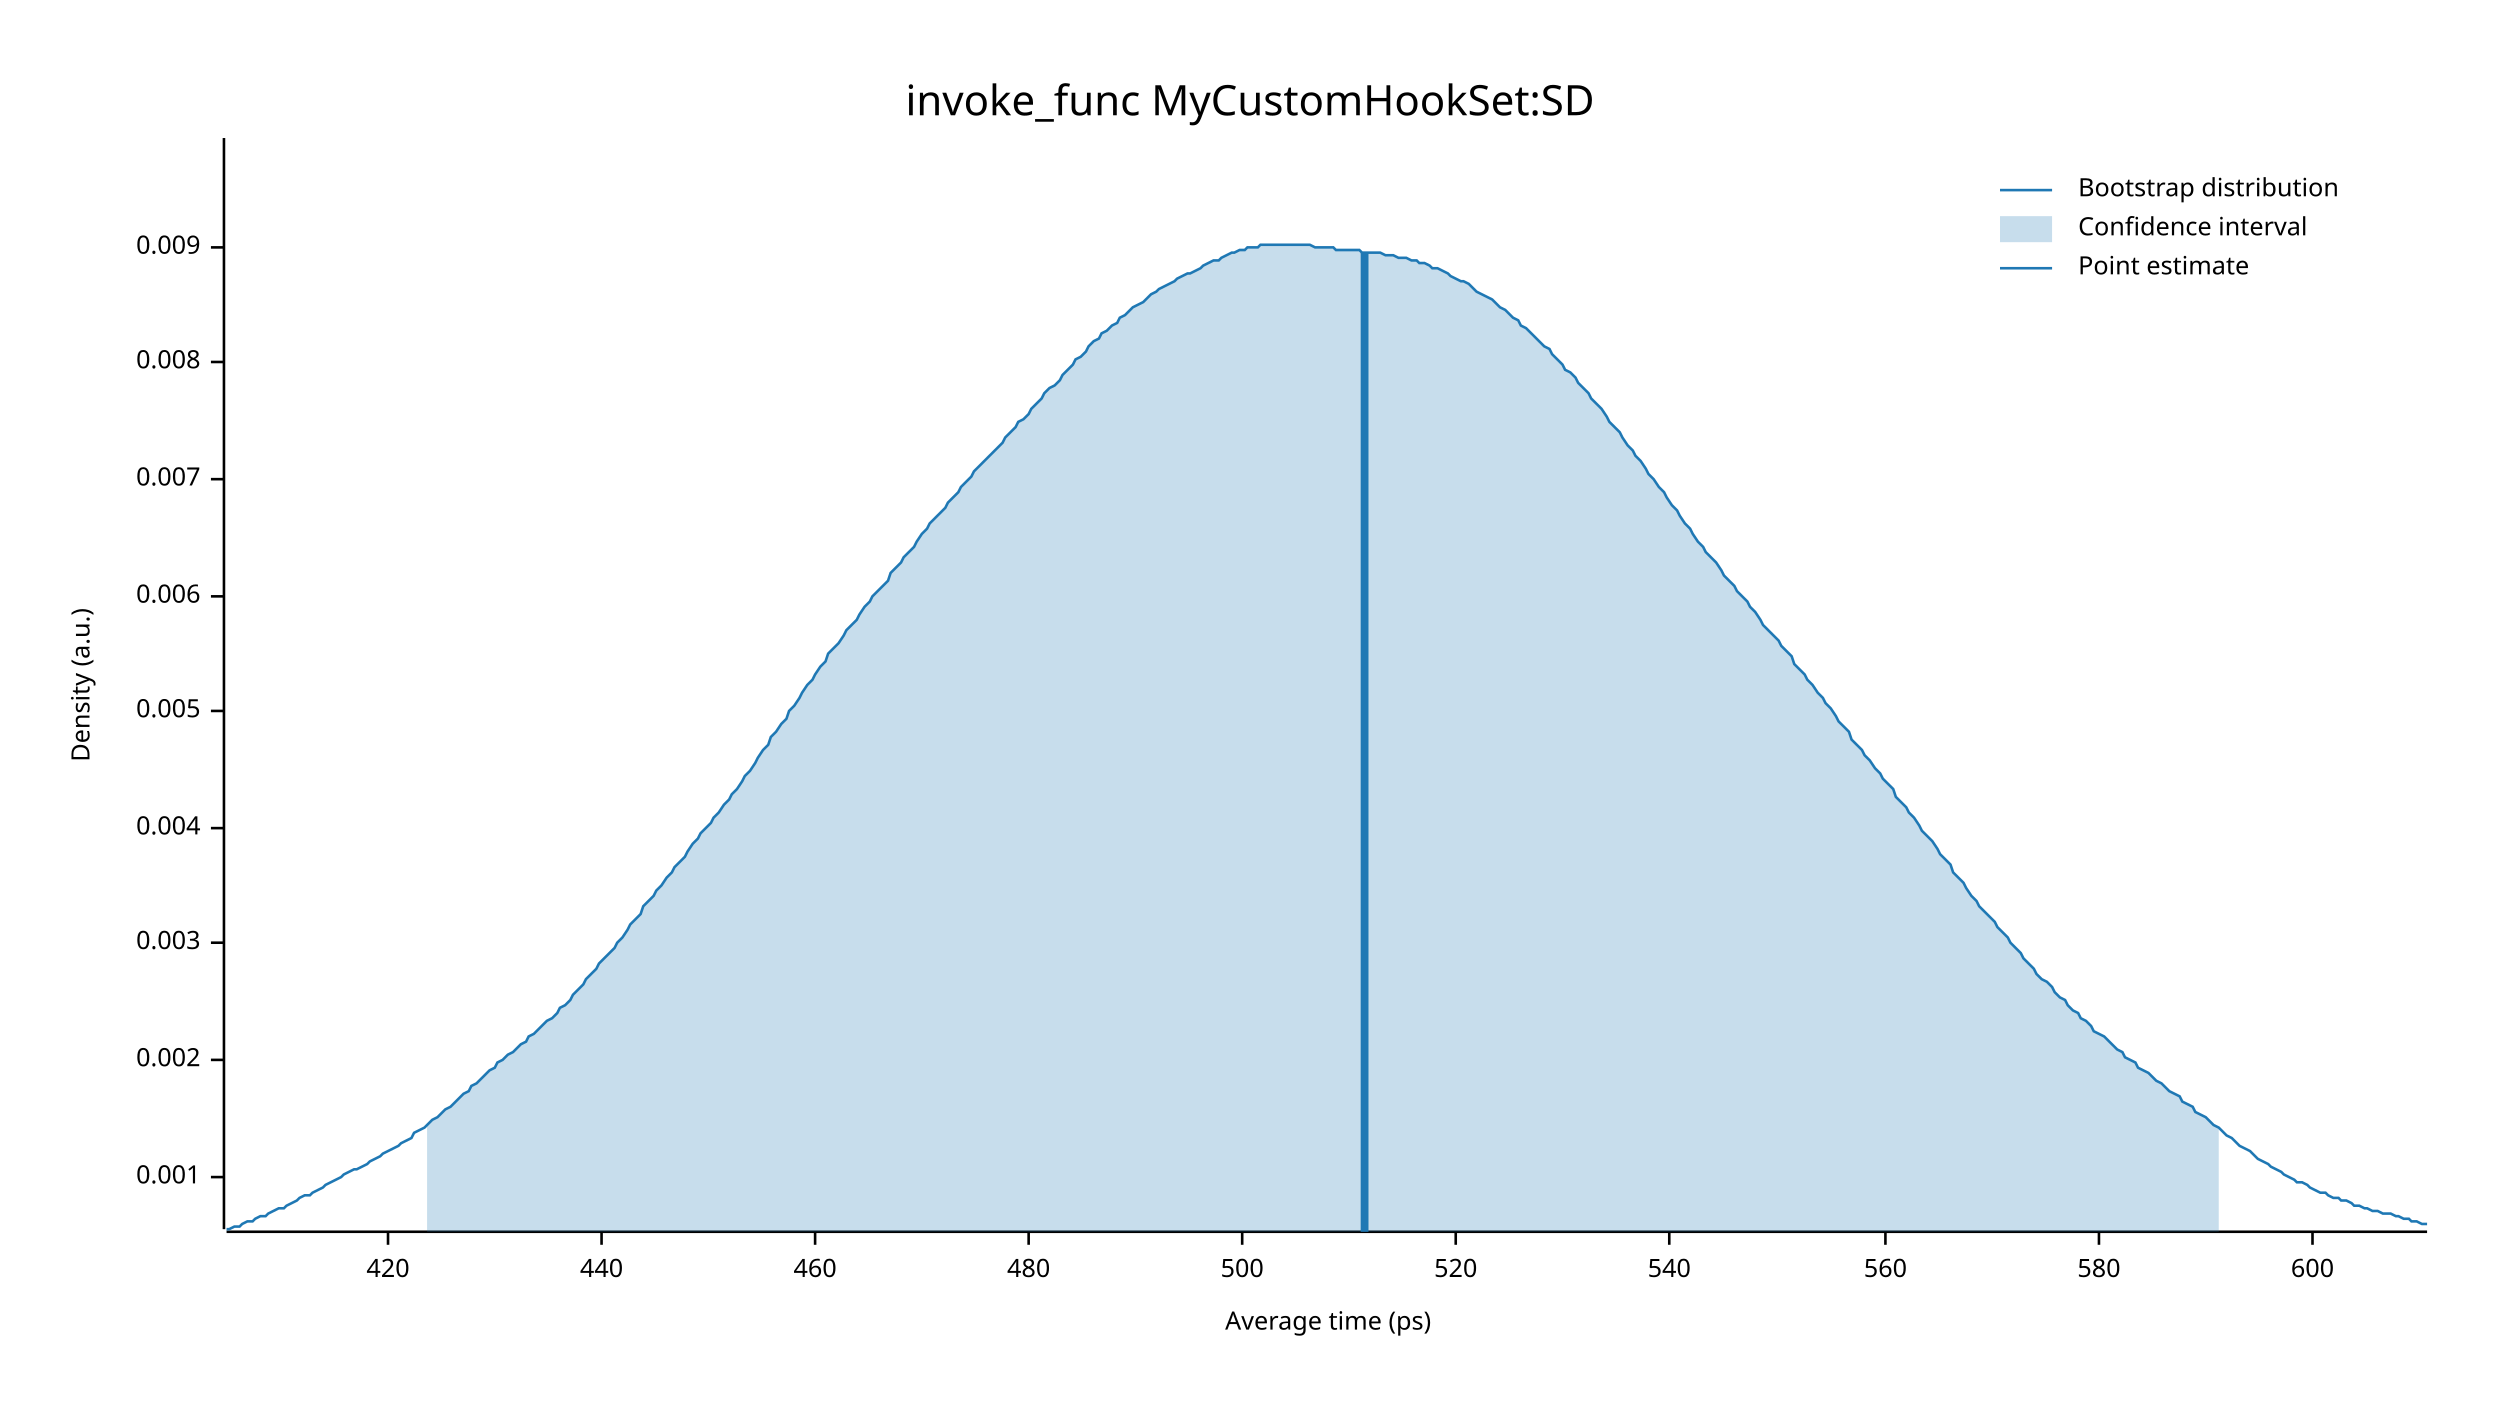
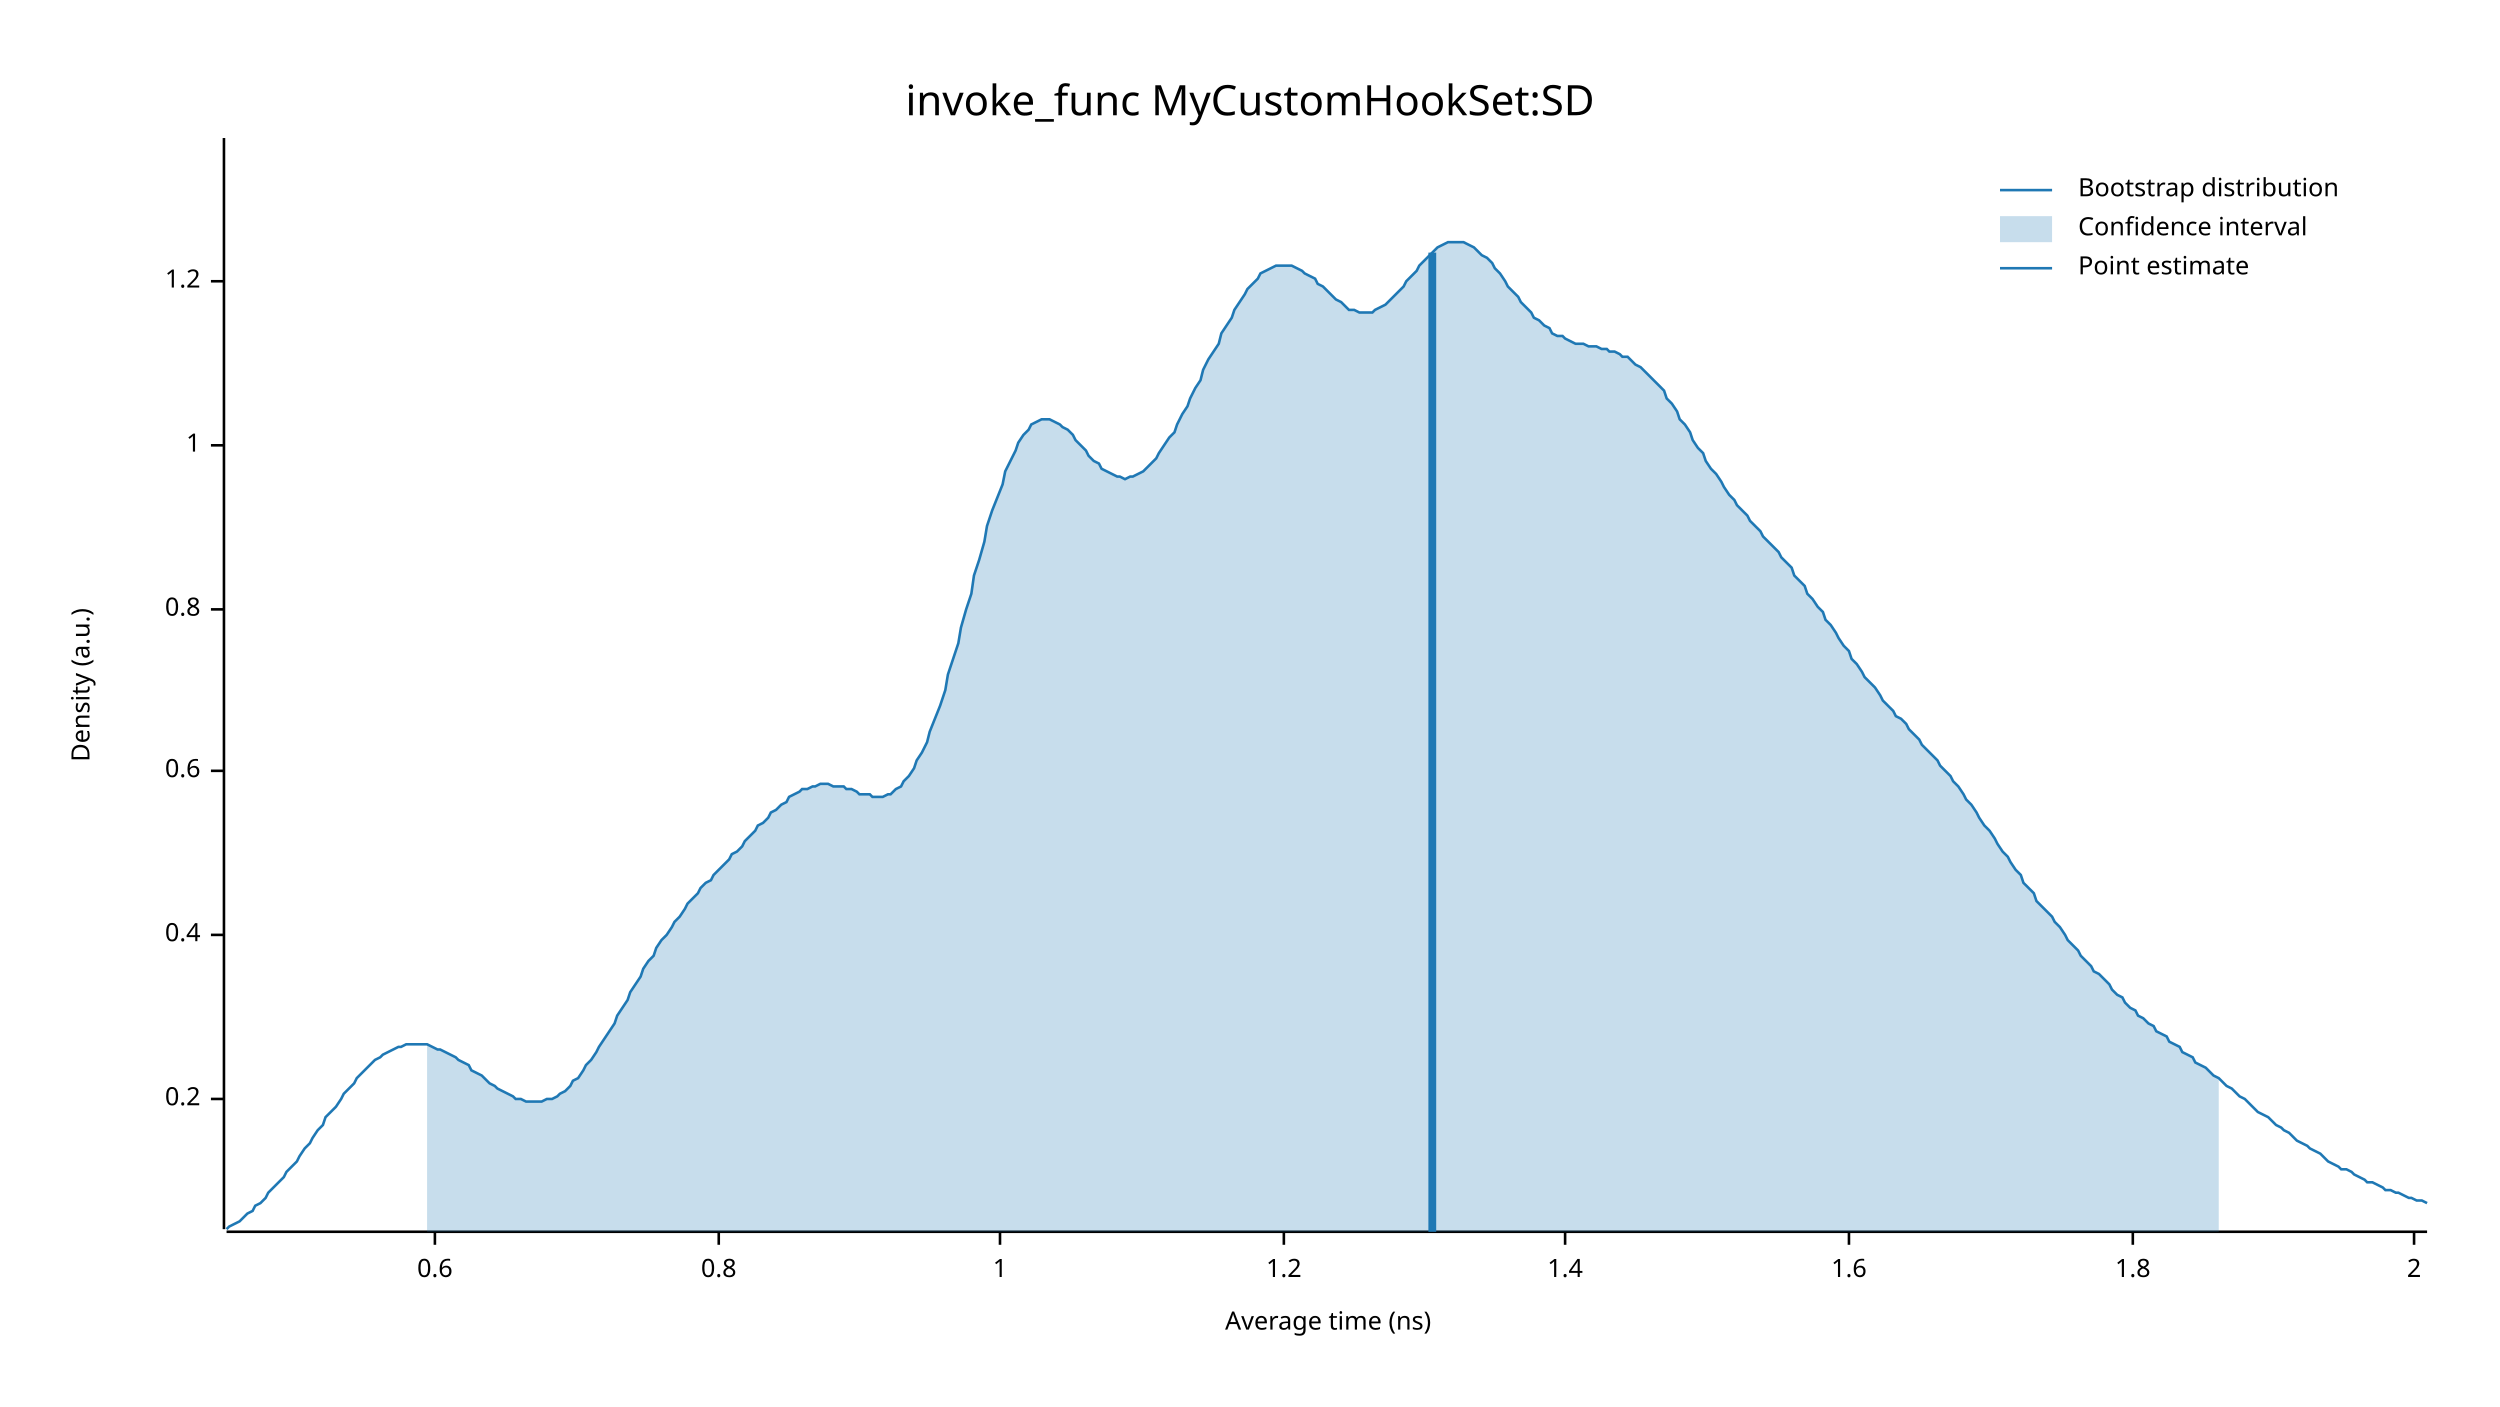
<svg xmlns="http://www.w3.org/2000/svg" width="960" height="540" viewBox="0 0 960 540">
  <text x="480" y="32" dy="0.76em" text-anchor="middle" font-family="sans-serif" font-size="16.129" opacity="1" fill="#000000">
invoke_func MyCustomHookSet:SD
</text>
  <text x="27" y="263" dy="0.76em" text-anchor="middle" font-family="sans-serif" font-size="9.677" opacity="1" fill="#000000" transform="rotate(270, 27, 263)">
Density (a.u.)
</text>
  <text x="510" y="513" dy="-0.5ex" text-anchor="middle" font-family="sans-serif" font-size="9.677" opacity="1" fill="#000000">
- Average time (ps)
+ Average time (ns)
</text>
  <polyline fill="none" opacity="1" stroke="#000000" stroke-width="1" points="86,53 86,472 " />
-   <text x="77" y="452" dy="0.5ex" text-anchor="end" font-family="sans-serif" font-size="9.677" opacity="1" fill="#000000">
- 0.001
+   <text x="77" y="422" dy="0.5ex" text-anchor="end" font-family="sans-serif" font-size="9.677" opacity="1" fill="#000000">
+ 0.2
</text>
-   <polyline fill="none" opacity="1" stroke="#000000" stroke-width="1" points="81,452 86,452 " />
-   <text x="77" y="407" dy="0.5ex" text-anchor="end" font-family="sans-serif" font-size="9.677" opacity="1" fill="#000000">
- 0.002
+   <polyline fill="none" opacity="1" stroke="#000000" stroke-width="1" points="81,422 86,422 " />
+   <text x="77" y="359" dy="0.5ex" text-anchor="end" font-family="sans-serif" font-size="9.677" opacity="1" fill="#000000">
+ 0.4
</text>
-   <polyline fill="none" opacity="1" stroke="#000000" stroke-width="1" points="81,407 86,407 " />
-   <text x="77" y="362" dy="0.5ex" text-anchor="end" font-family="sans-serif" font-size="9.677" opacity="1" fill="#000000">
- 0.003
+   <polyline fill="none" opacity="1" stroke="#000000" stroke-width="1" points="81,359 86,359 " />
+   <text x="77" y="296" dy="0.5ex" text-anchor="end" font-family="sans-serif" font-size="9.677" opacity="1" fill="#000000">
+ 0.6
</text>
-   <polyline fill="none" opacity="1" stroke="#000000" stroke-width="1" points="81,362 86,362 " />
-   <text x="77" y="318" dy="0.5ex" text-anchor="end" font-family="sans-serif" font-size="9.677" opacity="1" fill="#000000">
- 0.004
+   <polyline fill="none" opacity="1" stroke="#000000" stroke-width="1" points="81,296 86,296 " />
+   <text x="77" y="234" dy="0.5ex" text-anchor="end" font-family="sans-serif" font-size="9.677" opacity="1" fill="#000000">
+ 0.8
</text>
-   <polyline fill="none" opacity="1" stroke="#000000" stroke-width="1" points="81,318 86,318 " />
-   <text x="77" y="273" dy="0.5ex" text-anchor="end" font-family="sans-serif" font-size="9.677" opacity="1" fill="#000000">
- 0.005
+   <polyline fill="none" opacity="1" stroke="#000000" stroke-width="1" points="81,234 86,234 " />
+   <text x="77" y="171" dy="0.5ex" text-anchor="end" font-family="sans-serif" font-size="9.677" opacity="1" fill="#000000">
+ 1
</text>
-   <polyline fill="none" opacity="1" stroke="#000000" stroke-width="1" points="81,273 86,273 " />
-   <text x="77" y="229" dy="0.5ex" text-anchor="end" font-family="sans-serif" font-size="9.677" opacity="1" fill="#000000">
- 0.006
+   <polyline fill="none" opacity="1" stroke="#000000" stroke-width="1" points="81,171 86,171 " />
+   <text x="77" y="108" dy="0.5ex" text-anchor="end" font-family="sans-serif" font-size="9.677" opacity="1" fill="#000000">
+ 1.2
</text>
-   <polyline fill="none" opacity="1" stroke="#000000" stroke-width="1" points="81,229 86,229 " />
-   <text x="77" y="184" dy="0.5ex" text-anchor="end" font-family="sans-serif" font-size="9.677" opacity="1" fill="#000000">
- 0.007
+   <polyline fill="none" opacity="1" stroke="#000000" stroke-width="1" points="81,108 86,108 " />
+   <polyline fill="none" opacity="1" stroke="#000000" stroke-width="1" points="87,473 932,473 " />
+   <text x="167" y="483" dy="0.76em" text-anchor="middle" font-family="sans-serif" font-size="9.677" opacity="1" fill="#000000">
+ 0.6
</text>
-   <polyline fill="none" opacity="1" stroke="#000000" stroke-width="1" points="81,184 86,184 " />
-   <text x="77" y="139" dy="0.5ex" text-anchor="end" font-family="sans-serif" font-size="9.677" opacity="1" fill="#000000">
- 0.008
+   <polyline fill="none" opacity="1" stroke="#000000" stroke-width="1" points="167,473 167,478 " />
+   <text x="276" y="483" dy="0.76em" text-anchor="middle" font-family="sans-serif" font-size="9.677" opacity="1" fill="#000000">
+ 0.8
</text>
-   <polyline fill="none" opacity="1" stroke="#000000" stroke-width="1" points="81,139 86,139 " />
-   <text x="77" y="95" dy="0.5ex" text-anchor="end" font-family="sans-serif" font-size="9.677" opacity="1" fill="#000000">
- 0.009
+   <polyline fill="none" opacity="1" stroke="#000000" stroke-width="1" points="276,473 276,478 " />
+   <text x="384" y="483" dy="0.76em" text-anchor="middle" font-family="sans-serif" font-size="9.677" opacity="1" fill="#000000">
+ 1
</text>
-   <polyline fill="none" opacity="1" stroke="#000000" stroke-width="1" points="81,95 86,95 " />
-   <polyline fill="none" opacity="1" stroke="#000000" stroke-width="1" points="87,473 932,473 " />
-   <text x="149" y="483" dy="0.76em" text-anchor="middle" font-family="sans-serif" font-size="9.677" opacity="1" fill="#000000">
- 420
+   <polyline fill="none" opacity="1" stroke="#000000" stroke-width="1" points="384,473 384,478 " />
+   <text x="493" y="483" dy="0.76em" text-anchor="middle" font-family="sans-serif" font-size="9.677" opacity="1" fill="#000000">
+ 1.2
</text>
-   <polyline fill="none" opacity="1" stroke="#000000" stroke-width="1" points="149,473 149,478 " />
-   <text x="231" y="483" dy="0.76em" text-anchor="middle" font-family="sans-serif" font-size="9.677" opacity="1" fill="#000000">
- 440
+   <polyline fill="none" opacity="1" stroke="#000000" stroke-width="1" points="493,473 493,478 " />
+   <text x="601" y="483" dy="0.76em" text-anchor="middle" font-family="sans-serif" font-size="9.677" opacity="1" fill="#000000">
+ 1.4
</text>
-   <polyline fill="none" opacity="1" stroke="#000000" stroke-width="1" points="231,473 231,478 " />
-   <text x="313" y="483" dy="0.76em" text-anchor="middle" font-family="sans-serif" font-size="9.677" opacity="1" fill="#000000">
- 460
+   <polyline fill="none" opacity="1" stroke="#000000" stroke-width="1" points="601,473 601,478 " />
+   <text x="710" y="483" dy="0.76em" text-anchor="middle" font-family="sans-serif" font-size="9.677" opacity="1" fill="#000000">
+ 1.6
</text>
-   <polyline fill="none" opacity="1" stroke="#000000" stroke-width="1" points="313,473 313,478 " />
-   <text x="395" y="483" dy="0.76em" text-anchor="middle" font-family="sans-serif" font-size="9.677" opacity="1" fill="#000000">
- 480
+   <polyline fill="none" opacity="1" stroke="#000000" stroke-width="1" points="710,473 710,478 " />
+   <text x="819" y="483" dy="0.76em" text-anchor="middle" font-family="sans-serif" font-size="9.677" opacity="1" fill="#000000">
+ 1.8
</text>
-   <polyline fill="none" opacity="1" stroke="#000000" stroke-width="1" points="395,473 395,478 " />
-   <text x="477" y="483" dy="0.76em" text-anchor="middle" font-family="sans-serif" font-size="9.677" opacity="1" fill="#000000">
- 500
+   <polyline fill="none" opacity="1" stroke="#000000" stroke-width="1" points="819,473 819,478 " />
+   <text x="927" y="483" dy="0.76em" text-anchor="middle" font-family="sans-serif" font-size="9.677" opacity="1" fill="#000000">
+ 2
</text>
-   <polyline fill="none" opacity="1" stroke="#000000" stroke-width="1" points="477,473 477,478 " />
-   <text x="559" y="483" dy="0.76em" text-anchor="middle" font-family="sans-serif" font-size="9.677" opacity="1" fill="#000000">
- 520
- </text>
-   <polyline fill="none" opacity="1" stroke="#000000" stroke-width="1" points="559,473 559,478 " />
-   <text x="641" y="483" dy="0.76em" text-anchor="middle" font-family="sans-serif" font-size="9.677" opacity="1" fill="#000000">
- 540
- </text>
-   <polyline fill="none" opacity="1" stroke="#000000" stroke-width="1" points="641,473 641,478 " />
-   <text x="724" y="483" dy="0.76em" text-anchor="middle" font-family="sans-serif" font-size="9.677" opacity="1" fill="#000000">
- 560
- </text>
-   <polyline fill="none" opacity="1" stroke="#000000" stroke-width="1" points="724,473 724,478 " />
-   <text x="806" y="483" dy="0.76em" text-anchor="middle" font-family="sans-serif" font-size="9.677" opacity="1" fill="#000000">
- 580
- </text>
-   <polyline fill="none" opacity="1" stroke="#000000" stroke-width="1" points="806,473 806,478 " />
-   <text x="888" y="483" dy="0.76em" text-anchor="middle" font-family="sans-serif" font-size="9.677" opacity="1" fill="#000000">
- 600
- </text>
-   <polyline fill="none" opacity="1" stroke="#000000" stroke-width="1" points="888,473 888,478 " />
-   <polyline fill="none" opacity="1" stroke="#1F78B4" stroke-width="1" points="87,472 88,472 90,471 92,471 93,470 95,469 97,469 98,468 100,467 102,467 103,466 105,465 107,464 109,464 110,463 112,462 114,461 115,460 117,459 119,459 120,458 122,457 124,456 125,455 127,454 129,453 131,452 132,451 134,450 136,449 137,449 139,448 141,447 142,446 144,445 146,444 147,443 149,442 151,441 153,440 154,439 156,438 158,437 159,435 161,434 163,433 164,432 166,430 168,429 169,428 171,426 173,425 175,423 176,422 178,420 180,419 181,417 183,416 185,414 186,413 188,411 190,410 191,408 193,407 195,405 197,404 198,403 200,401 202,400 203,398 205,397 207,395 208,394 210,392 212,391 214,389 215,387 217,386 219,384 220,382 222,380 224,378 225,376 227,374 229,372 230,370 232,368 234,366 236,364 237,362 239,360 241,357 242,355 244,353 246,351 247,348 249,346 251,344 252,342 254,340 256,337 258,335 259,333 261,331 263,329 264,327 266,324 268,322 269,320 271,318 273,316 274,314 276,312 278,309 280,307 281,305 283,303 285,300 286,298 288,296 290,293 291,291 293,288 295,286 296,283 298,281 300,278 302,276 303,273 305,271 307,268 308,266 310,263 312,261 313,259 315,256 317,254 318,251 320,249 322,247 324,244 325,242 327,240 329,238 330,236 332,233 334,231 335,229 337,227 339,225 341,223 342,220 344,218 346,216 347,214 349,212 351,210 352,208 354,205 356,203 357,201 359,199 361,197 363,195 364,193 366,191 368,189 369,187 371,185 373,183 374,181 376,179 378,177 379,176 381,174 383,172 385,170 386,168 388,166 390,164 391,162 393,161 395,159 396,157 398,155 400,153 401,151 403,149 405,148 407,146 408,144 410,142 412,140 413,138 415,137 417,135 418,133 420,131 422,130 423,128 425,127 427,125 429,124 430,122 432,121 434,119 435,118 437,117 439,116 440,115 442,113 444,112 445,111 447,110 449,109 451,108 452,107 454,106 456,105 457,105 459,104 461,103 462,102 464,101 466,100 468,100 469,99 471,98 473,97 474,97 476,96 478,96 479,95 481,95 483,95 484,94 486,94 488,94 490,94 491,94 493,94 495,94 496,94 498,94 500,94 501,94 503,94 505,95 506,95 508,95 510,95 512,95 513,96 515,96 517,96 518,96 520,96 522,96 523,97 525,97 527,97 528,97 530,97 532,98 534,98 535,98 537,99 539,99 540,99 542,100 544,100 545,101 547,101 549,102 550,103 552,103 554,104 556,105 557,106 559,107 561,108 562,108 564,109 566,111 567,112 569,113 571,114 573,115 574,116 576,118 578,119 579,120 581,122 583,123 584,125 586,126 588,128 589,129 591,131 593,133 595,134 596,136 598,138 600,140 601,142 603,143 605,145 606,147 608,149 610,151 611,153 613,155 615,157 617,160 618,162 620,164 622,166 623,168 625,171 627,173 628,175 630,177 632,180 633,182 635,184 637,187 639,189 640,191 642,194 644,196 645,198 647,201 649,203 650,205 652,208 654,210 655,212 657,214 659,216 661,219 662,221 664,223 666,225 667,227 669,229 671,231 672,233 674,235 676,238 677,240 679,242 681,244 683,246 684,248 686,250 688,252 689,255 691,257 693,259 694,261 696,263 698,266 700,268 701,270 703,272 705,275 706,277 708,279 710,281 711,284 713,286 715,288 716,290 718,292 720,295 722,297 723,299 725,301 727,303 728,306 730,308 732,310 733,312 735,314 737,317 738,319 740,321 742,323 744,326 745,328 747,330 749,332 750,335 752,337 754,339 755,341 757,344 759,346 760,348 762,350 764,352 766,354 767,356 769,358 771,360 772,362 774,364 776,366 777,368 779,370 781,372 782,374 784,376 786,377 788,379 789,381 791,383 793,384 794,386 796,388 798,389 799,391 801,392 803,394 804,396 806,397 808,398 810,400 811,401 813,403 815,404 816,406 818,407 820,408 821,410 823,411 825,412 827,414 828,415 830,416 832,418 833,419 835,420 837,421 838,423 840,424 842,425 843,427 845,428 847,429 849,431 850,432 852,433 854,435 855,436 857,437 859,439 860,440 862,441 864,442 865,443 867,445 869,446 871,447 872,448 874,449 876,450 877,451 879,452 881,453 882,454 884,454 886,455 887,456 889,457 891,458 893,458 894,459 896,460 898,460 899,461 901,461 903,462 904,463 906,463 908,464 909,464 911,465 913,465 915,466 916,466 918,466 920,467 921,467 923,468 925,468 926,469 928,469 930,470 932,470 " />
-   <polygon opacity="0.25" fill="#1F78B4" points="164,432 166,430 168,429 169,428 171,426 173,425 175,423 176,422 178,420 180,419 181,417 183,416 185,414 186,413 188,411 190,410 191,408 193,407 195,405 197,404 198,403 200,401 202,400 203,398 205,397 207,395 208,394 210,392 212,391 214,389 215,387 217,386 219,384 220,382 222,380 224,378 225,376 227,374 229,372 230,370 232,368 234,366 236,364 237,362 239,360 241,357 242,355 244,353 246,351 247,348 249,346 251,344 252,342 254,340 256,337 258,335 259,333 261,331 263,329 264,327 266,324 268,322 269,320 271,318 273,316 274,314 276,312 278,309 280,307 281,305 283,303 285,300 286,298 288,296 290,293 291,291 293,288 295,286 296,283 298,281 300,278 302,276 303,273 305,271 307,268 308,266 310,263 312,261 313,259 315,256 317,254 318,251 320,249 322,247 324,244 325,242 327,240 329,238 330,236 332,233 334,231 335,229 337,227 339,225 341,223 342,220 344,218 346,216 347,214 349,212 351,210 352,208 354,205 356,203 357,201 359,199 361,197 363,195 364,193 366,191 368,189 369,187 371,185 373,183 374,181 376,179 378,177 379,176 381,174 383,172 385,170 386,168 388,166 390,164 391,162 393,161 395,159 396,157 398,155 400,153 401,151 403,149 405,148 407,146 408,144 410,142 412,140 413,138 415,137 417,135 418,133 420,131 422,130 423,128 425,127 427,125 429,124 430,122 432,121 434,119 435,118 437,117 439,116 440,115 442,113 444,112 445,111 447,110 449,109 451,108 452,107 454,106 456,105 457,105 459,104 461,103 462,102 464,101 466,100 468,100 469,99 471,98 473,97 474,97 476,96 478,96 479,95 481,95 483,95 484,94 486,94 488,94 490,94 491,94 493,94 495,94 496,94 498,94 500,94 501,94 503,94 505,95 506,95 508,95 510,95 512,95 513,96 515,96 517,96 518,96 520,96 522,96 523,97 525,97 527,97 528,97 530,97 532,98 534,98 535,98 537,99 539,99 540,99 542,100 544,100 545,101 547,101 549,102 550,103 552,103 554,104 556,105 557,106 559,107 561,108 562,108 564,109 566,111 567,112 569,113 571,114 573,115 574,116 576,118 578,119 579,120 581,122 583,123 584,125 586,126 588,128 589,129 591,131 593,133 595,134 596,136 598,138 600,140 601,142 603,143 605,145 606,147 608,149 610,151 611,153 613,155 615,157 617,160 618,162 620,164 622,166 623,168 625,171 627,173 628,175 630,177 632,180 633,182 635,184 637,187 639,189 640,191 642,194 644,196 645,198 647,201 649,203 650,205 652,208 654,210 655,212 657,214 659,216 661,219 662,221 664,223 666,225 667,227 669,229 671,231 672,233 674,235 676,238 677,240 679,242 681,244 683,246 684,248 686,250 688,252 689,255 691,257 693,259 694,261 696,263 698,266 700,268 701,270 703,272 705,275 706,277 708,279 710,281 711,284 713,286 715,288 716,290 718,292 720,295 722,297 723,299 725,301 727,303 728,306 730,308 732,310 733,312 735,314 737,317 738,319 740,321 742,323 744,326 745,328 747,330 749,332 750,335 752,337 754,339 755,341 757,344 759,346 760,348 762,350 764,352 766,354 767,356 769,358 771,360 772,362 774,364 776,366 777,368 779,370 781,372 782,374 784,376 786,377 788,379 789,381 791,383 793,384 794,386 796,388 798,389 799,391 801,392 803,394 804,396 806,397 808,398 810,400 811,401 813,403 815,404 816,406 818,407 820,408 821,410 823,411 825,412 827,414 828,415 830,416 832,418 833,419 835,420 837,421 838,423 840,424 842,425 843,427 845,428 847,429 849,431 850,432 852,433 852,473 164,473 " />
-   <polyline fill="none" opacity="1" stroke="#1F78B4" stroke-width="3" points="524,473 524,97 " />
+   <polyline fill="none" opacity="1" stroke="#000000" stroke-width="1" points="927,473 927,478 " />
+   <polyline fill="none" opacity="1" stroke="#1F78B4" stroke-width="1" points="87,472 88,471 90,470 92,469 93,468 95,466 97,465 98,463 100,462 102,460 103,458 105,456 107,454 109,452 110,450 112,448 114,446 115,444 117,441 119,439 120,437 122,434 124,432 125,429 127,427 129,425 131,422 132,420 134,418 136,416 137,414 139,412 141,410 142,409 144,407 146,406 147,405 149,404 151,403 153,402 154,402 156,401 158,401 159,401 161,401 163,401 164,401 166,402 168,403 169,403 171,404 173,405 175,406 176,407 178,408 180,409 181,411 183,412 185,413 186,414 188,416 190,417 191,418 193,419 195,420 197,421 198,422 200,422 202,423 203,423 205,423 207,423 208,423 210,422 212,422 214,421 215,420 217,419 219,417 220,415 222,414 224,411 225,409 227,407 229,404 230,402 232,399 234,396 236,393 237,390 239,387 241,384 242,381 244,378 246,375 247,372 249,369 251,367 252,364 254,361 256,359 258,356 259,354 261,352 263,349 264,347 266,345 268,343 269,341 271,339 273,338 274,336 276,334 278,332 280,330 281,328 283,327 285,325 286,323 288,321 290,319 291,317 293,316 295,314 296,312 298,311 300,309 302,308 303,306 305,305 307,304 308,303 310,303 312,302 313,302 315,301 317,301 318,301 320,302 322,302 324,302 325,303 327,303 329,304 330,305 332,305 334,305 335,306 337,306 339,306 341,305 342,305 344,303 346,302 347,300 349,298 351,295 352,292 354,289 356,285 357,281 359,276 361,271 363,265 364,259 366,253 368,247 369,241 371,234 373,228 374,221 376,215 378,208 379,202 381,196 383,191 385,186 386,181 388,177 390,173 391,170 393,167 395,165 396,163 398,162 400,161 401,161 403,161 405,162 407,163 408,164 410,165 412,167 413,169 415,171 417,173 418,175 420,177 422,178 423,180 425,181 427,182 429,183 430,183 432,184 434,183 435,183 437,182 439,181 440,180 442,178 444,176 445,174 447,171 449,168 451,166 452,163 454,159 456,156 457,153 459,149 461,146 462,142 464,138 466,135 468,132 469,128 471,125 473,122 474,119 476,116 478,113 479,111 481,109 483,107 484,105 486,104 488,103 490,102 491,102 493,102 495,102 496,102 498,103 500,104 501,105 503,106 505,107 506,109 508,110 510,112 512,114 513,115 515,116 517,118 518,119 520,119 522,120 523,120 525,120 527,120 528,119 530,118 532,117 534,115 535,114 537,112 539,110 540,108 542,106 544,104 545,102 547,100 549,98 550,97 552,95 554,94 556,93 557,93 559,93 561,93 562,93 564,94 566,95 567,96 569,98 571,99 573,101 574,103 576,105 578,108 579,110 581,112 583,114 584,116 586,118 588,120 589,122 591,123 593,125 595,126 596,128 598,129 600,129 601,130 603,131 605,132 606,132 608,132 610,133 611,133 613,133 615,134 617,134 618,135 620,135 622,136 623,137 625,137 627,139 628,140 630,141 632,143 633,144 635,146 637,148 639,150 640,153 642,155 644,158 645,161 647,163 649,166 650,169 652,172 654,174 655,177 657,180 659,182 661,185 662,187 664,190 666,192 667,194 669,196 671,198 672,200 674,202 676,204 677,206 679,208 681,210 683,212 684,214 686,216 688,218 689,221 691,223 693,225 694,228 696,230 698,233 700,235 701,238 703,240 705,243 706,245 708,248 710,250 711,253 713,255 715,258 716,260 718,262 720,264 722,267 723,269 725,271 727,273 728,275 730,276 732,278 733,280 735,282 737,284 738,286 740,288 742,290 744,292 745,294 747,296 749,298 750,300 752,302 754,305 755,307 757,309 759,312 760,314 762,317 764,319 766,322 767,324 769,327 771,329 772,331 774,334 776,336 777,339 779,341 781,343 782,346 784,348 786,350 788,352 789,354 791,356 793,359 794,361 796,363 798,365 799,367 801,369 803,371 804,373 806,374 808,376 810,378 811,380 813,382 815,383 816,385 818,387 820,388 821,390 823,391 825,393 827,394 828,396 830,397 832,398 833,400 835,401 837,402 838,404 840,405 842,406 843,408 845,409 847,410 849,412 850,413 852,414 854,416 855,417 857,418 859,420 860,421 862,422 864,424 865,425 867,427 869,428 871,429 872,430 874,432 876,433 877,434 879,435 881,437 882,438 884,439 886,440 887,441 889,442 891,443 893,445 894,446 896,447 898,448 899,449 901,449 903,450 904,451 906,452 908,453 909,454 911,454 913,455 915,456 916,457 918,457 920,458 921,458 923,459 925,460 926,460 928,461 930,461 932,462 " />
+   <polygon opacity="0.25" fill="#1F78B4" points="164,401 166,402 168,403 169,403 171,404 173,405 175,406 176,407 178,408 180,409 181,411 183,412 185,413 186,414 188,416 190,417 191,418 193,419 195,420 197,421 198,422 200,422 202,423 203,423 205,423 207,423 208,423 210,422 212,422 214,421 215,420 217,419 219,417 220,415 222,414 224,411 225,409 227,407 229,404 230,402 232,399 234,396 236,393 237,390 239,387 241,384 242,381 244,378 246,375 247,372 249,369 251,367 252,364 254,361 256,359 258,356 259,354 261,352 263,349 264,347 266,345 268,343 269,341 271,339 273,338 274,336 276,334 278,332 280,330 281,328 283,327 285,325 286,323 288,321 290,319 291,317 293,316 295,314 296,312 298,311 300,309 302,308 303,306 305,305 307,304 308,303 310,303 312,302 313,302 315,301 317,301 318,301 320,302 322,302 324,302 325,303 327,303 329,304 330,305 332,305 334,305 335,306 337,306 339,306 341,305 342,305 344,303 346,302 347,300 349,298 351,295 352,292 354,289 356,285 357,281 359,276 361,271 363,265 364,259 366,253 368,247 369,241 371,234 373,228 374,221 376,215 378,208 379,202 381,196 383,191 385,186 386,181 388,177 390,173 391,170 393,167 395,165 396,163 398,162 400,161 401,161 403,161 405,162 407,163 408,164 410,165 412,167 413,169 415,171 417,173 418,175 420,177 422,178 423,180 425,181 427,182 429,183 430,183 432,184 434,183 435,183 437,182 439,181 440,180 442,178 444,176 445,174 447,171 449,168 451,166 452,163 454,159 456,156 457,153 459,149 461,146 462,142 464,138 466,135 468,132 469,128 471,125 473,122 474,119 476,116 478,113 479,111 481,109 483,107 484,105 486,104 488,103 490,102 491,102 493,102 495,102 496,102 498,103 500,104 501,105 503,106 505,107 506,109 508,110 510,112 512,114 513,115 515,116 517,118 518,119 520,119 522,120 523,120 525,120 527,120 528,119 530,118 532,117 534,115 535,114 537,112 539,110 540,108 542,106 544,104 545,102 547,100 549,98 550,97 552,95 554,94 556,93 557,93 559,93 561,93 562,93 564,94 566,95 567,96 569,98 571,99 573,101 574,103 576,105 578,108 579,110 581,112 583,114 584,116 586,118 588,120 589,122 591,123 593,125 595,126 596,128 598,129 600,129 601,130 603,131 605,132 606,132 608,132 610,133 611,133 613,133 615,134 617,134 618,135 620,135 622,136 623,137 625,137 627,139 628,140 630,141 632,143 633,144 635,146 637,148 639,150 640,153 642,155 644,158 645,161 647,163 649,166 650,169 652,172 654,174 655,177 657,180 659,182 661,185 662,187 664,190 666,192 667,194 669,196 671,198 672,200 674,202 676,204 677,206 679,208 681,210 683,212 684,214 686,216 688,218 689,221 691,223 693,225 694,228 696,230 698,233 700,235 701,238 703,240 705,243 706,245 708,248 710,250 711,253 713,255 715,258 716,260 718,262 720,264 722,267 723,269 725,271 727,273 728,275 730,276 732,278 733,280 735,282 737,284 738,286 740,288 742,290 744,292 745,294 747,296 749,298 750,300 752,302 754,305 755,307 757,309 759,312 760,314 762,317 764,319 766,322 767,324 769,327 771,329 772,331 774,334 776,336 777,339 779,341 781,343 782,346 784,348 786,350 788,352 789,354 791,356 793,359 794,361 796,363 798,365 799,367 801,369 803,371 804,373 806,374 808,376 810,378 811,380 813,382 815,383 816,385 818,387 820,388 821,390 823,391 825,393 827,394 828,396 830,397 832,398 833,400 835,401 837,402 838,404 840,405 842,406 843,408 845,409 847,410 849,412 850,413 852,414 852,473 164,473 " />
+   <polyline fill="none" opacity="1" stroke="#1F78B4" stroke-width="3" points="550,473 550,97 " />
  <text x="798" y="68" dy="0.76em" text-anchor="start" font-family="sans-serif" font-size="9.677" opacity="1" fill="#000000">
Bootstrap distribution
</text>
  <text x="798" y="83" dy="0.76em" text-anchor="start" font-family="sans-serif" font-size="9.677" opacity="1" fill="#000000">
Confidence interval
</text>
  <text x="798" y="98" dy="0.76em" text-anchor="start" font-family="sans-serif" font-size="9.677" opacity="1" fill="#000000">
Point estimate
</text>
  <polyline fill="none" opacity="1" stroke="#1F78B4" stroke-width="1" points="768,73 788,73 " />
  <rect x="768" y="83" width="20" height="10" opacity="0.25" fill="#1F78B4" stroke="none" />
  <polyline fill="none" opacity="1" stroke="#1F78B4" stroke-width="1" points="768,103 788,103 " />
</svg>
